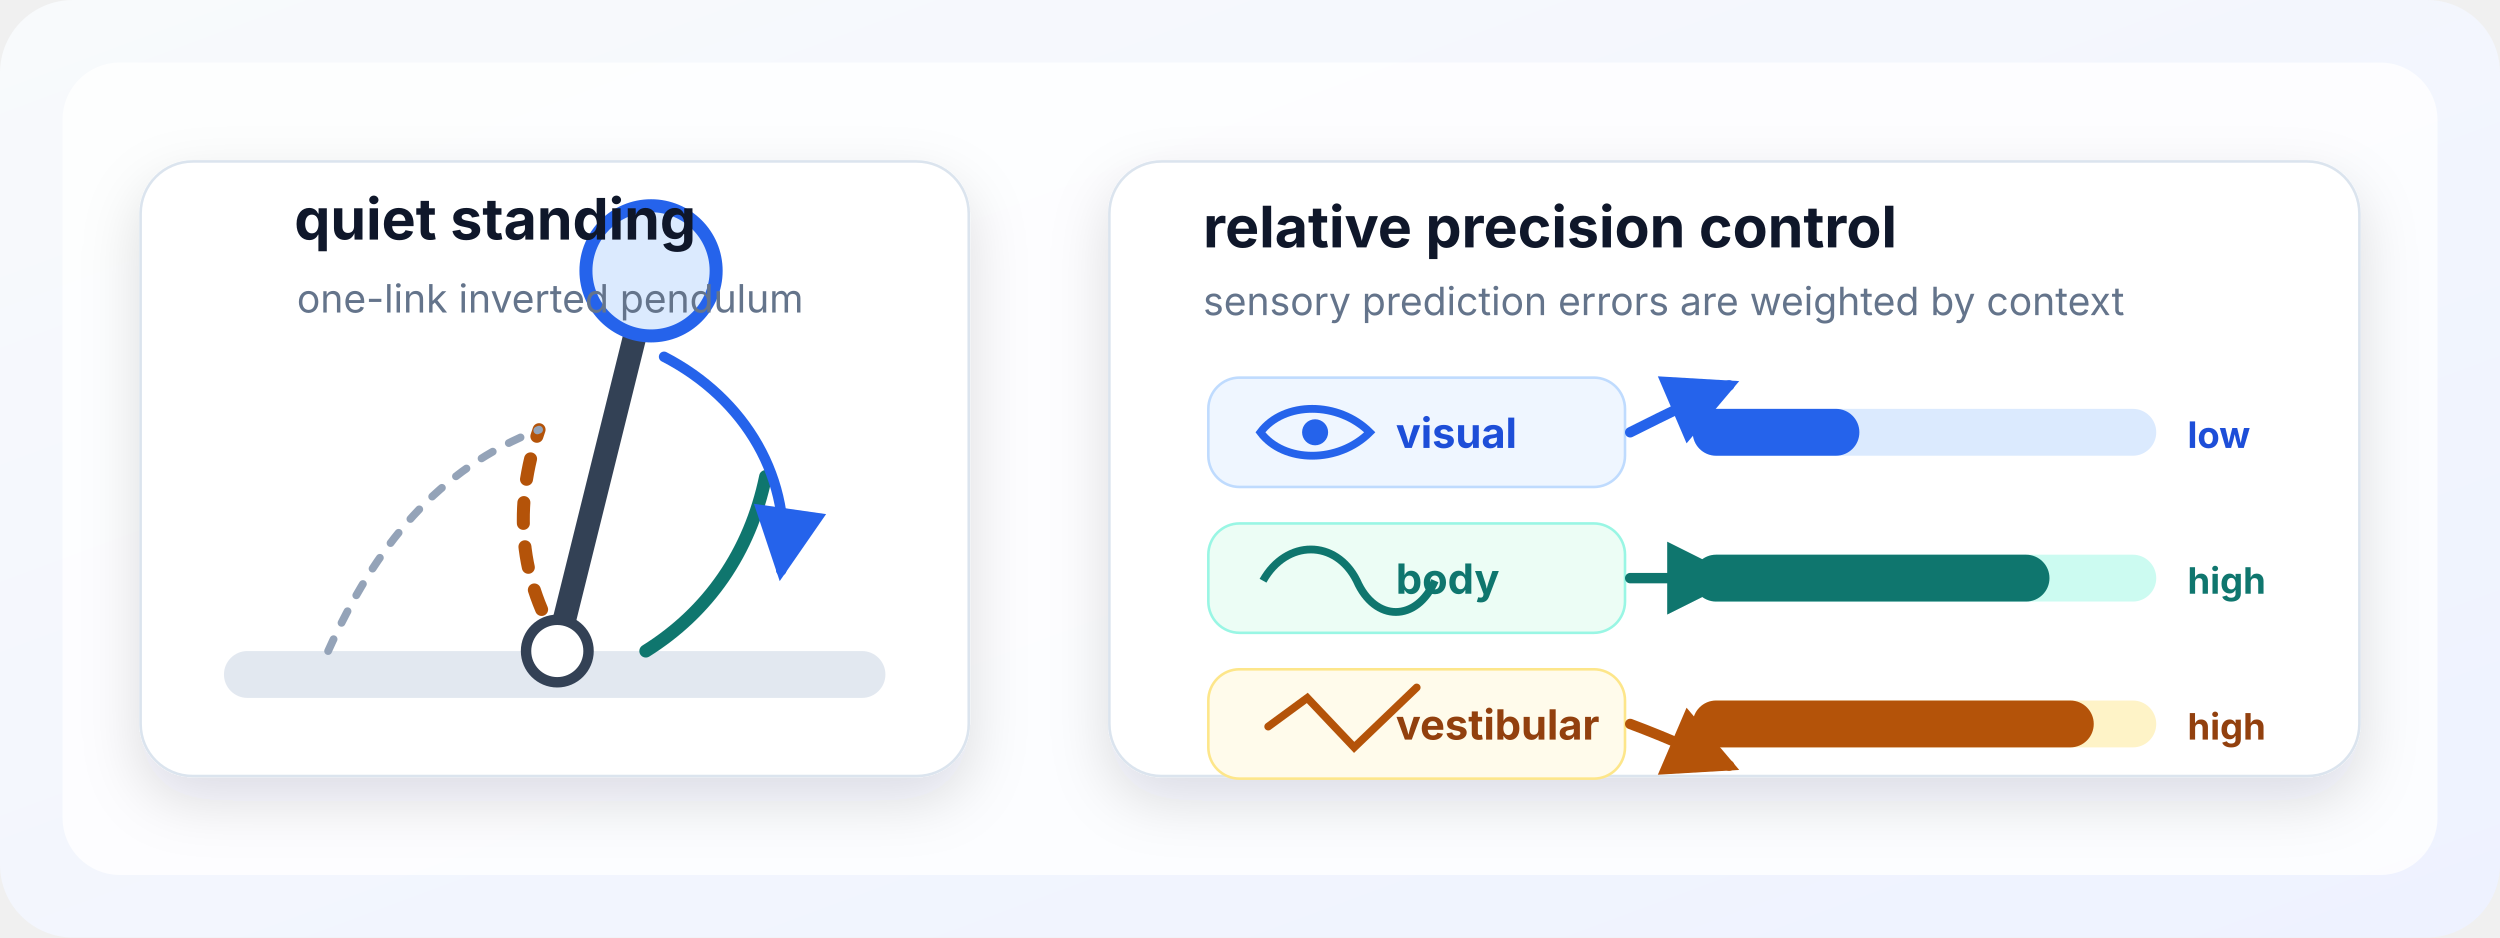
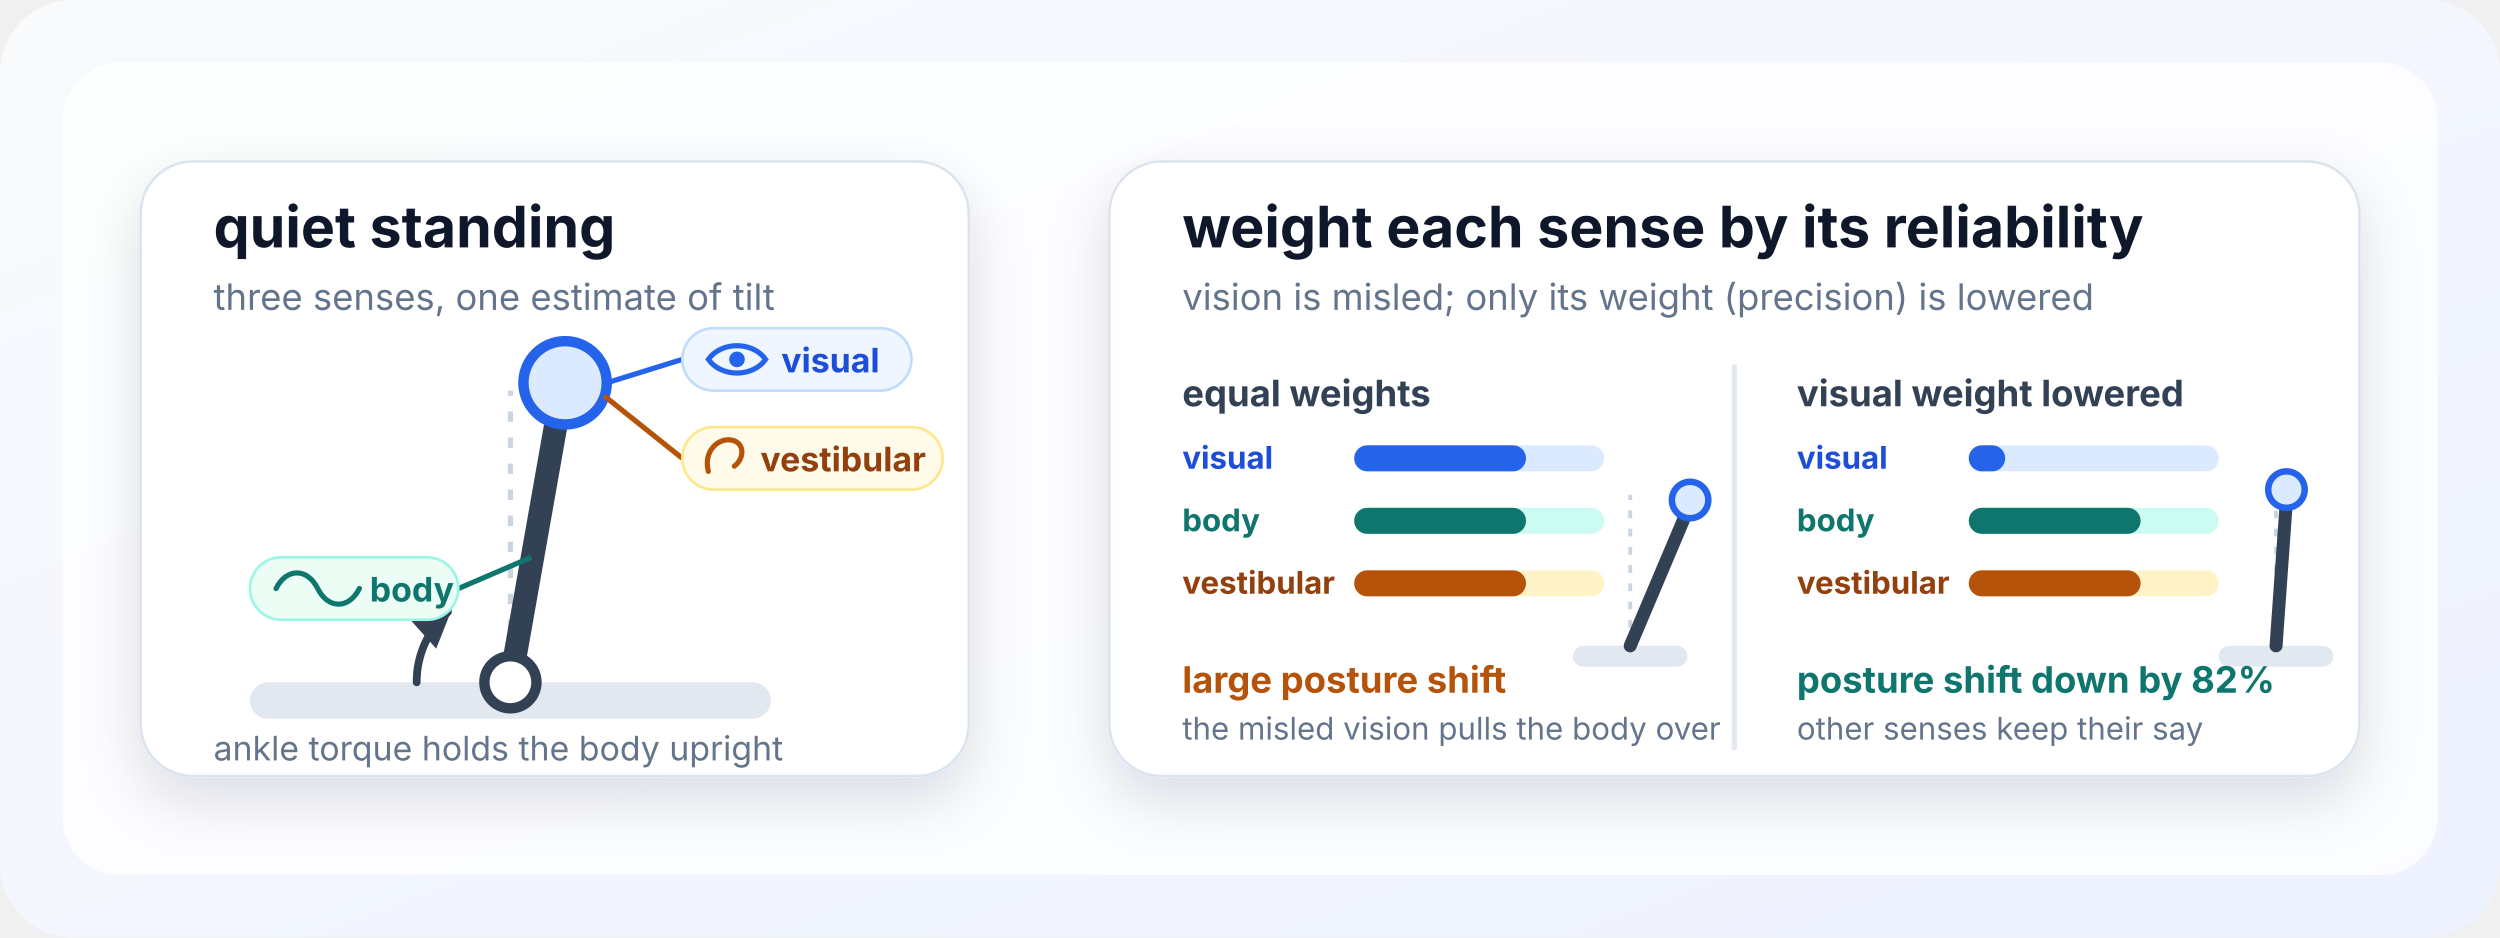
<svg xmlns="http://www.w3.org/2000/svg" viewBox="0 0 960 360" role="img" aria-labelledby="title desc">
  <defs>
-     <marker id="arrow-blue" viewBox="0 0 10 10" refX="8.5" refY="5" markerWidth="7" markerHeight="7" orient="auto-start-reverse">
-       <path d="M0 0 L10 5 L0 10 Z" fill="#2563eb" />
+     <marker id="arrow-slate" viewBox="0 0 10 10" refX="8.5" refY="5" markerWidth="5" markerHeight="5" orient="auto-start-reverse">
+       <path d="M0 0 L10 5 L0 10 Z" fill="#334155" />
    </marker>
-     <marker id="arrow-teal" viewBox="0 0 10 10" refX="8.5" refY="5" markerWidth="7" markerHeight="7" orient="auto-start-reverse">
+     <marker id="arrow-amber" viewBox="0 0 10 10" refX="8.5" refY="5" markerWidth="6" markerHeight="6" orient="auto-start-reverse">
+       <path d="M0 0 L10 5 L0 10 Z" fill="#b45309" />
+     </marker>
+     <marker id="arrow-teal" viewBox="0 0 10 10" refX="8.5" refY="5" markerWidth="6" markerHeight="6" orient="auto-start-reverse">
      <path d="M0 0 L10 5 L0 10 Z" fill="#0f766e" />
-     </marker>
-     <marker id="arrow-amber" viewBox="0 0 10 10" refX="8.5" refY="5" markerWidth="7" markerHeight="7" orient="auto-start-reverse">
-       <path d="M0 0 L10 5 L0 10 Z" fill="#b45309" />
    </marker>
    <linearGradient id="background" x1="0" x2="1" y1="0" y2="1">
      <stop offset="0" stop-color="#f8fafc" />
      <stop offset="1" stop-color="#eef2ff" />
    </linearGradient>
    <filter id="soft-shadow" x="-10%" y="-12%" width="120%" height="130%">
      <feDropShadow dx="0" dy="9" stdDeviation="11" flood-color="#0f172a" flood-opacity=".13" />
    </filter>
  </defs>
  <rect width="960" height="360" rx="28" fill="url(#background)" />
  <rect x="24" y="24" width="912" height="312" rx="22" fill="#ffffff" opacity=".8" />
  <g filter="url(#soft-shadow)">
    <rect x="54" y="62" width="318" height="236" rx="20" fill="#ffffff" stroke="#dbe4ee" />
  </g>
-   <g>
-     <rect x="86" y="250" width="254" height="18" rx="9" fill="#e2e8f0" />
-     <path d="M214 249 L250 104" fill="none" stroke="#334155" stroke-width="9" stroke-linecap="round" />
-     <circle cx="250" cy="104" r="25" fill="#dbeafe" stroke="#2563eb" stroke-width="5" />
-     <path d="M216 249 C199 223 197 194 207 165" fill="none" stroke="#b45309" stroke-width="5" stroke-linecap="round" stroke-dasharray="8 9" />
-     <path d="M248 250 C272 235 288 212 294 183" fill="none" stroke="#0f766e" stroke-width="5" stroke-linecap="round" />
-     <path d="M126 250 C144 210 168 180 207 165" fill="none" stroke="#94a3b8" stroke-width="3" stroke-linecap="round" stroke-dasharray="5 7" />
-     <circle cx="214" cy="250" r="12" fill="#ffffff" stroke="#334155" stroke-width="4" />
-     <path d="M255 137 C286 153 305 184 300 219" fill="none" stroke="#2563eb" stroke-width="4" stroke-linecap="round" marker-end="url(#arrow-blue)" />
-     <text x="113" y="92" fill="#0f172a" font-family="ui-sans-serif, system-ui, -apple-system, BlinkMacSystemFont, Segoe UI, sans-serif" font-size="22" font-weight="750">quiet standing</text>
-     <text x="114" y="120" fill="#64748b" font-family="ui-sans-serif, system-ui, -apple-system, BlinkMacSystemFont, Segoe UI, sans-serif" font-size="15">one-link inverted pendulum</text>
+   <g font-family="ui-sans-serif, system-ui, -apple-system, BlinkMacSystemFont, Segoe UI, sans-serif">
+     <text x="82" y="95" fill="#0f172a" font-size="22" font-weight="750">quiet standing</text>
+     <text x="82" y="119" fill="#64748b" font-size="14">three senses, one estimate of tilt</text>
+     <rect x="96" y="262" width="200" height="14" rx="7" fill="#e2e8f0" />
+     <path d="M196 262 L196 150" fill="none" stroke="#cbd5e1" stroke-width="2" stroke-dasharray="4 6" />
+     <path d="M196 262 L214 160" fill="none" stroke="#334155" stroke-width="9" stroke-linecap="round" />
+     <circle cx="217" cy="147" r="16" fill="#dbeafe" stroke="#2563eb" stroke-width="4" />
+     <circle cx="196" cy="262" r="10" fill="#ffffff" stroke="#334155" stroke-width="4" />
+     <path d="M160 262 A36 36 0 0 1 172 235" fill="none" stroke="#334155" stroke-width="3" stroke-linecap="round" marker-end="url(#arrow-slate)" />
+     <text x="82" y="292" fill="#64748b" font-size="13">ankle torque holds the body upright</text>
+     <g>
+       <path d="M233 147 L262 138" fill="none" stroke="#2563eb" stroke-width="2" />
+       <rect x="262" y="126" width="88" height="24" rx="12" fill="#eff6ff" stroke="#bfdbfe" />
+       <path d="M272 138 C277 131 289 131 294 138 C289 145 277 145 272 138Z" fill="none" stroke="#2563eb" stroke-width="2" />
+       <circle cx="283" cy="138" r="3" fill="#2563eb" />
+       <text x="300" y="143" fill="#1d4ed8" font-size="13" font-weight="700">visual</text>
+     </g>
+     <g>
+       <path d="M232 152 L262 176" fill="none" stroke="#b45309" stroke-width="2" />
+       <rect x="262" y="164" width="100" height="24" rx="12" fill="#fffbeb" stroke="#fde68a" />
+       <path d="M272 181 C270 173 276 168 281 169 C286 170 286 176 282 179" fill="none" stroke="#b45309" stroke-width="2" stroke-linecap="round" />
+       <text x="292" y="181" fill="#92400e" font-size="13" font-weight="700">vestibular</text>
+     </g>
+     <g>
+       <path d="M204 214 L176 226" fill="none" stroke="#0f766e" stroke-width="2" />
+       <rect x="96" y="214" width="80" height="24" rx="12" fill="#ecfdf5" stroke="#99f6e4" />
+       <path d="M106 226 C110 218 118 218 122 226 C126 234 134 234 138 226" fill="none" stroke="#0f766e" stroke-width="2" stroke-linecap="round" />
+       <text x="142" y="231" fill="#0f766e" font-size="13" font-weight="700">body</text>
+     </g>
  </g>
  <g filter="url(#soft-shadow)">
    <rect x="426" y="62" width="480" height="236" rx="20" fill="#ffffff" stroke="#dbe4ee" />
  </g>
  <g font-family="ui-sans-serif, system-ui, -apple-system, BlinkMacSystemFont, Segoe UI, sans-serif">
-     <text x="462" y="95" fill="#0f172a" font-size="22" font-weight="750">relative precision control</text>
-     <text x="462" y="121" fill="#64748b" font-size="15">sensory prediction errors are weighted by context</text>
+     <text x="454" y="95" fill="#0f172a" font-size="22" font-weight="750">weight each sense by its reliability</text>
+     <text x="454" y="119" fill="#64748b" font-size="14">vision is misled; only its weight (precision) is lowered</text>
+     <path d="M666 140 L666 288" fill="none" stroke="#e2e8f0" stroke-width="2" />
    <g>
-       <rect x="464" y="145" width="160" height="42" rx="12" fill="#eff6ff" stroke="#bfdbfe" />
-       <path d="M484 166 C493 154 514 154 526 166 C514 178 493 178 484 166Z" fill="none" stroke="#2563eb" stroke-width="3" />
-       <circle cx="505" cy="166" r="5" fill="#2563eb" />
-       <text x="536" y="172" fill="#1d4ed8" font-size="16" font-weight="700">visual</text>
-       <rect x="650" y="157" width="178" height="18" rx="9" fill="#dbeafe" />
-       <rect x="650" y="157" width="64" height="18" rx="9" fill="#2563eb" />
-       <text x="840" y="172" fill="#1d4ed8" font-size="14" font-weight="700">low</text>
+       <text x="454" y="156" fill="#334155" font-size="14" font-weight="750">equal weights</text>
+       <text x="454" y="180" fill="#1d4ed8" font-size="12" font-weight="700">visual</text>
+       <rect x="520" y="171" width="96" height="10" rx="5" fill="#dbeafe" />
+       <rect x="520" y="171" width="66" height="10" rx="5" fill="#2563eb" />
+       <text x="454" y="204" fill="#0f766e" font-size="12" font-weight="700">body</text>
+       <rect x="520" y="195" width="96" height="10" rx="5" fill="#ccfbf1" />
+       <rect x="520" y="195" width="66" height="10" rx="5" fill="#0f766e" />
+       <text x="454" y="228" fill="#92400e" font-size="12" font-weight="700">vestibular</text>
+       <rect x="520" y="219" width="96" height="10" rx="5" fill="#fef3c7" />
+       <rect x="520" y="219" width="66" height="10" rx="5" fill="#b45309" />
+       <rect x="604" y="248" width="44" height="8" rx="4" fill="#e2e8f0" />
+       <path d="M626 248 L626 190" fill="none" stroke="#cbd5e1" stroke-width="1.5" stroke-dasharray="3 4" />
+       <path d="M626 248 L648 196" fill="none" stroke="#334155" stroke-width="5" stroke-linecap="round" />
+       <circle cx="649" cy="192" r="7" fill="#dbeafe" stroke="#2563eb" stroke-width="2.5" />
+       <text x="454" y="266" fill="#b45309" font-size="14" font-weight="750">large posture shift</text>
+       <text x="454" y="284" fill="#64748b" font-size="12">the misled vision pulls the body over</text>
    </g>
    <g>
-       <rect x="464" y="201" width="160" height="42" rx="12" fill="#ecfdf5" stroke="#99f6e4" />
-       <path d="M485 223 C494 207 513 207 521 223 C528 239 544 239 551 223" fill="none" stroke="#0f766e" stroke-width="3" />
-       <text x="536" y="228" fill="#0f766e" font-size="16" font-weight="700">body</text>
-       <rect x="650" y="213" width="178" height="18" rx="9" fill="#ccfbf1" />
-       <rect x="650" y="213" width="137" height="18" rx="9" fill="#0f766e" />
-       <text x="840" y="228" fill="#0f766e" font-size="14" font-weight="700">high</text>
-     </g>
-     <g>
-       <rect x="464" y="257" width="160" height="42" rx="12" fill="#fffbeb" stroke="#fde68a" />
-       <path d="M487 279 L502 268 L520 287 L544 264" fill="none" stroke="#b45309" stroke-width="3" stroke-linecap="round" />
-       <text x="536" y="284" fill="#92400e" font-size="16" font-weight="700">vestibular</text>
-       <rect x="650" y="269" width="178" height="18" rx="9" fill="#fef3c7" />
-       <rect x="650" y="269" width="154" height="18" rx="9" fill="#b45309" />
-       <text x="840" y="284" fill="#92400e" font-size="14" font-weight="700">high</text>
+       <text x="690" y="156" fill="#334155" font-size="14" font-weight="750">visual weight lowered</text>
+       <text x="690" y="180" fill="#1d4ed8" font-size="12" font-weight="700">visual</text>
+       <rect x="756" y="171" width="96" height="10" rx="5" fill="#dbeafe" />
+       <rect x="756" y="171" width="14" height="10" rx="5" fill="#2563eb" />
+       <text x="690" y="204" fill="#0f766e" font-size="12" font-weight="700">body</text>
+       <rect x="756" y="195" width="96" height="10" rx="5" fill="#ccfbf1" />
+       <rect x="756" y="195" width="66" height="10" rx="5" fill="#0f766e" />
+       <text x="690" y="228" fill="#92400e" font-size="12" font-weight="700">vestibular</text>
+       <rect x="756" y="219" width="96" height="10" rx="5" fill="#fef3c7" />
+       <rect x="756" y="219" width="66" height="10" rx="5" fill="#b45309" />
+       <rect x="852" y="248" width="44" height="8" rx="4" fill="#e2e8f0" />
+       <path d="M874 248 L874 190" fill="none" stroke="#cbd5e1" stroke-width="1.5" stroke-dasharray="3 4" />
+       <path d="M874 248 L878 192" fill="none" stroke="#334155" stroke-width="5" stroke-linecap="round" />
+       <circle cx="878" cy="188" r="7" fill="#dbeafe" stroke="#2563eb" stroke-width="2.5" />
+       <text x="690" y="266" fill="#0f766e" font-size="14" font-weight="750">posture shift down by 82%</text>
+       <text x="690" y="284" fill="#64748b" font-size="12">other senses keep their say</text>
    </g>
  </g>
-   <path d="M626 166 C642 158 650 154 664 148" fill="none" stroke="#2563eb" stroke-width="4" stroke-linecap="round" marker-end="url(#arrow-blue)" />
-   <path d="M626 222 C642 222 650 222 664 222" fill="none" stroke="#0f766e" stroke-width="4" stroke-linecap="round" marker-end="url(#arrow-teal)" />
-   <path d="M626 278 C642 284 650 288 664 294" fill="none" stroke="#b45309" stroke-width="4" stroke-linecap="round" marker-end="url(#arrow-amber)" />
</svg>
